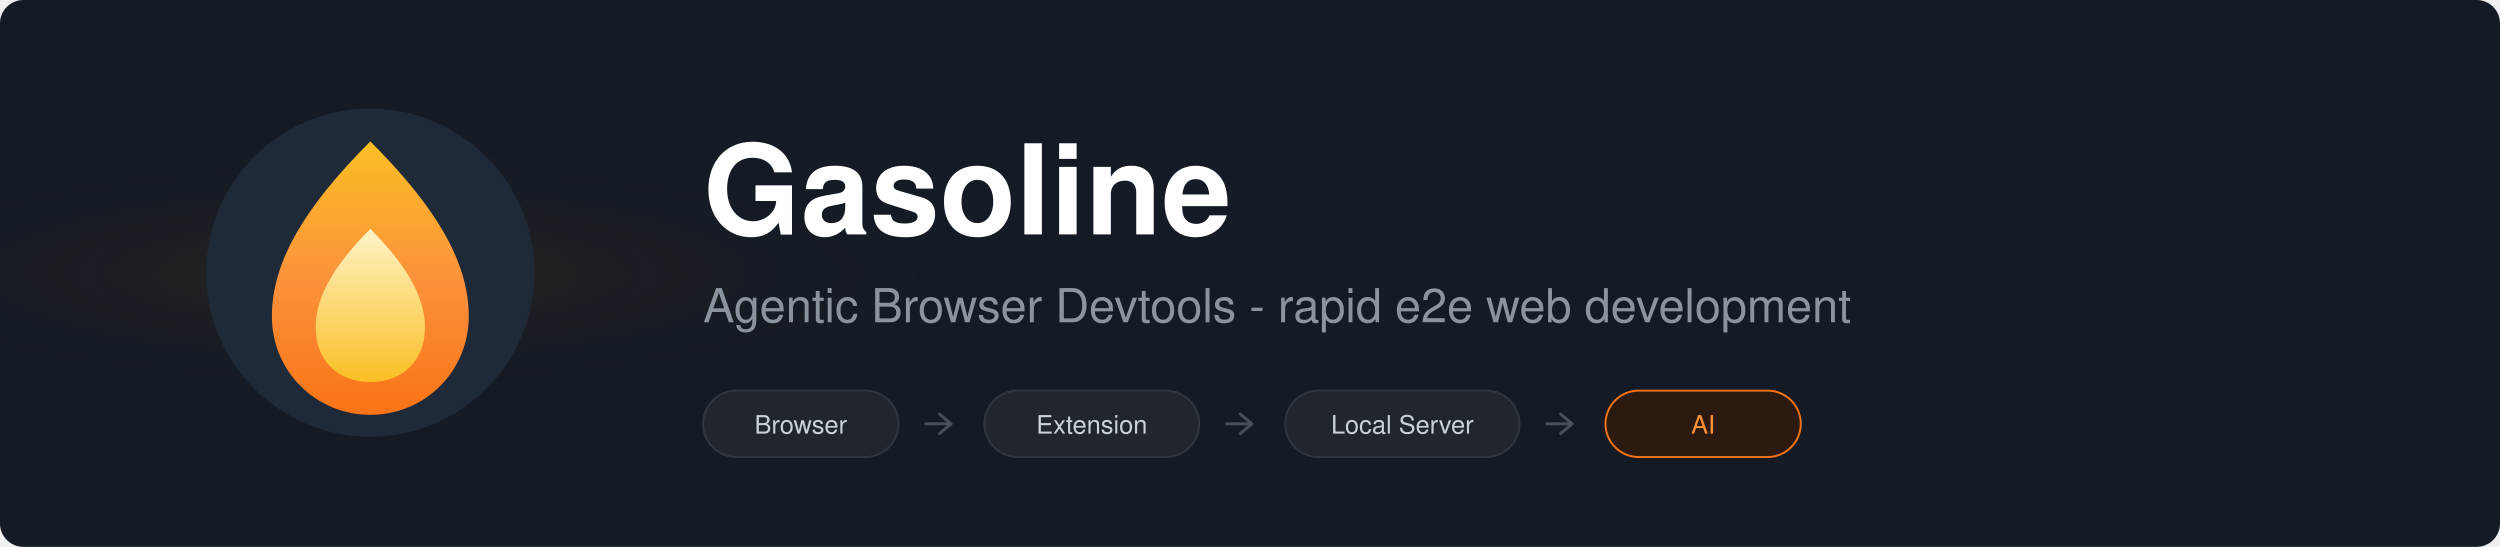
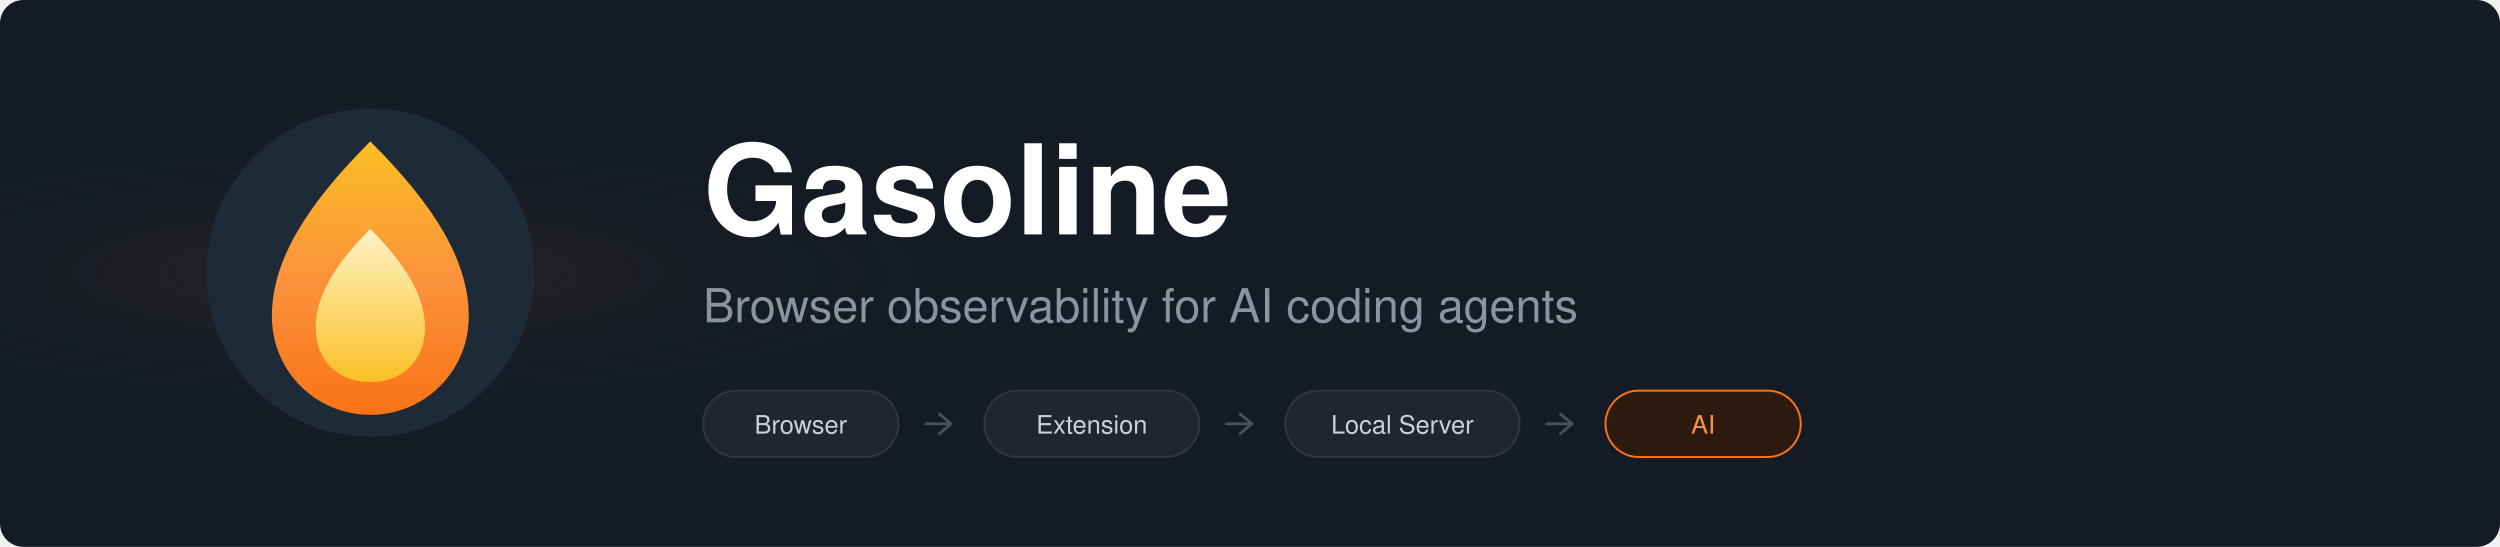
<svg xmlns="http://www.w3.org/2000/svg" width="1280" height="280" viewBox="0 0 1280 280" fill="none">
  <rect width="1280" height="280" rx="12" fill="#141b24" />
  <defs>
    <radialGradient id="glow" cx="15%" cy="50%" r="25%">
      <stop offset="0%" style="stop-color:#f97316;stop-opacity:0.1" />
      <stop offset="100%" style="stop-color:#141b24;stop-opacity:0" />
    </radialGradient>
    <linearGradient id="flame" x1="0%" y1="100%" x2="0%" y2="0%">
      <stop offset="0%" style="stop-color:#f97316" />
      <stop offset="50%" style="stop-color:#fb923c" />
      <stop offset="100%" style="stop-color:#fbbf24" />
    </linearGradient>
    <linearGradient id="innerFlame" x1="0%" y1="100%" x2="0%" y2="0%">
      <stop offset="0%" style="stop-color:#fbbf24" />
      <stop offset="100%" style="stop-color:#fef3c7" />
    </linearGradient>
  </defs>
  <rect width="1280" height="280" rx="12" fill="url(#glow)" />
  <g transform="translate(100, 50) scale(1.4)">
    <circle cx="64" cy="64" r="60" fill="#1e2a38" />
    <path d="M64 16 C40 40, 28 60, 28 80 C28 100, 44 116, 64 116 C84 116, 100 100, 100 80 C100 60, 88 40, 64 16 Z" fill="url(#flame)" />
    <path d="M64 48 C52 60, 44 72, 44 84 C44 96, 52 104, 64 104 C76 104, 84 96, 84 84 C84 72, 76 60, 64 48 Z" fill="url(#innerFlame)" />
  </g>
  <text x="360" y="120" font-family="-apple-system, BlinkMacSystemFont, 'Segoe UI', Helvetica, Arial, sans-serif" font-size="64" font-weight="600" fill="#ffffff">Gasoline</text>
-   <text x="360" y="165" font-family="-apple-system, BlinkMacSystemFont, 'Segoe UI', Helvetica, Arial, sans-serif" font-size="24" font-weight="400" fill="#8b949e">Agentic Browser Devtools - rapid e2e web development</text>
+   <text x="360" y="165" font-family="-apple-system, BlinkMacSystemFont, 'Segoe UI', Helvetica, Arial, sans-serif" font-size="24" font-weight="400" fill="#8b949e">Browser observability for AI coding agents</text>
  <g transform="translate(360, 200)">
    <rect x="0" y="0" width="100" height="34" rx="17" fill="#21262d" stroke="#30363d" stroke-width="1" />
    <text x="50" y="22" font-family="-apple-system, BlinkMacSystemFont, 'Segoe UI', Helvetica, Arial, sans-serif" font-size="13" fill="#c9d1d9" text-anchor="middle">Browser</text>
    <path d="M114 17 L126 17 M121 12 L127 17 L121 22" stroke="#484f58" stroke-width="1.5" fill="none" stroke-linecap="round" stroke-linejoin="round" />
    <rect x="144" y="0" width="110" height="34" rx="17" fill="#21262d" stroke="#30363d" stroke-width="1" />
    <text x="199" y="22" font-family="-apple-system, BlinkMacSystemFont, 'Segoe UI', Helvetica, Arial, sans-serif" font-size="13" fill="#c9d1d9" text-anchor="middle">Extension</text>
    <path d="M268 17 L280 17 M275 12 L281 17 L275 22" stroke="#484f58" stroke-width="1.5" fill="none" stroke-linecap="round" stroke-linejoin="round" />
    <rect x="298" y="0" width="120" height="34" rx="17" fill="#21262d" stroke="#30363d" stroke-width="1" />
    <text x="358" y="22" font-family="-apple-system, BlinkMacSystemFont, 'Segoe UI', Helvetica, Arial, sans-serif" font-size="13" fill="#c9d1d9" text-anchor="middle">Local Server</text>
    <path d="M432 17 L444 17 M439 12 L445 17 L439 22" stroke="#484f58" stroke-width="1.5" fill="none" stroke-linecap="round" stroke-linejoin="round" />
    <rect x="462" y="0" width="100" height="34" rx="17" fill="#2d1a0e" stroke="#f97316" stroke-width="1" />
    <text x="512" y="22" font-family="-apple-system, BlinkMacSystemFont, 'Segoe UI', Helvetica, Arial, sans-serif" font-size="13" fill="#fb923c" text-anchor="middle">AI</text>
  </g>
</svg>
